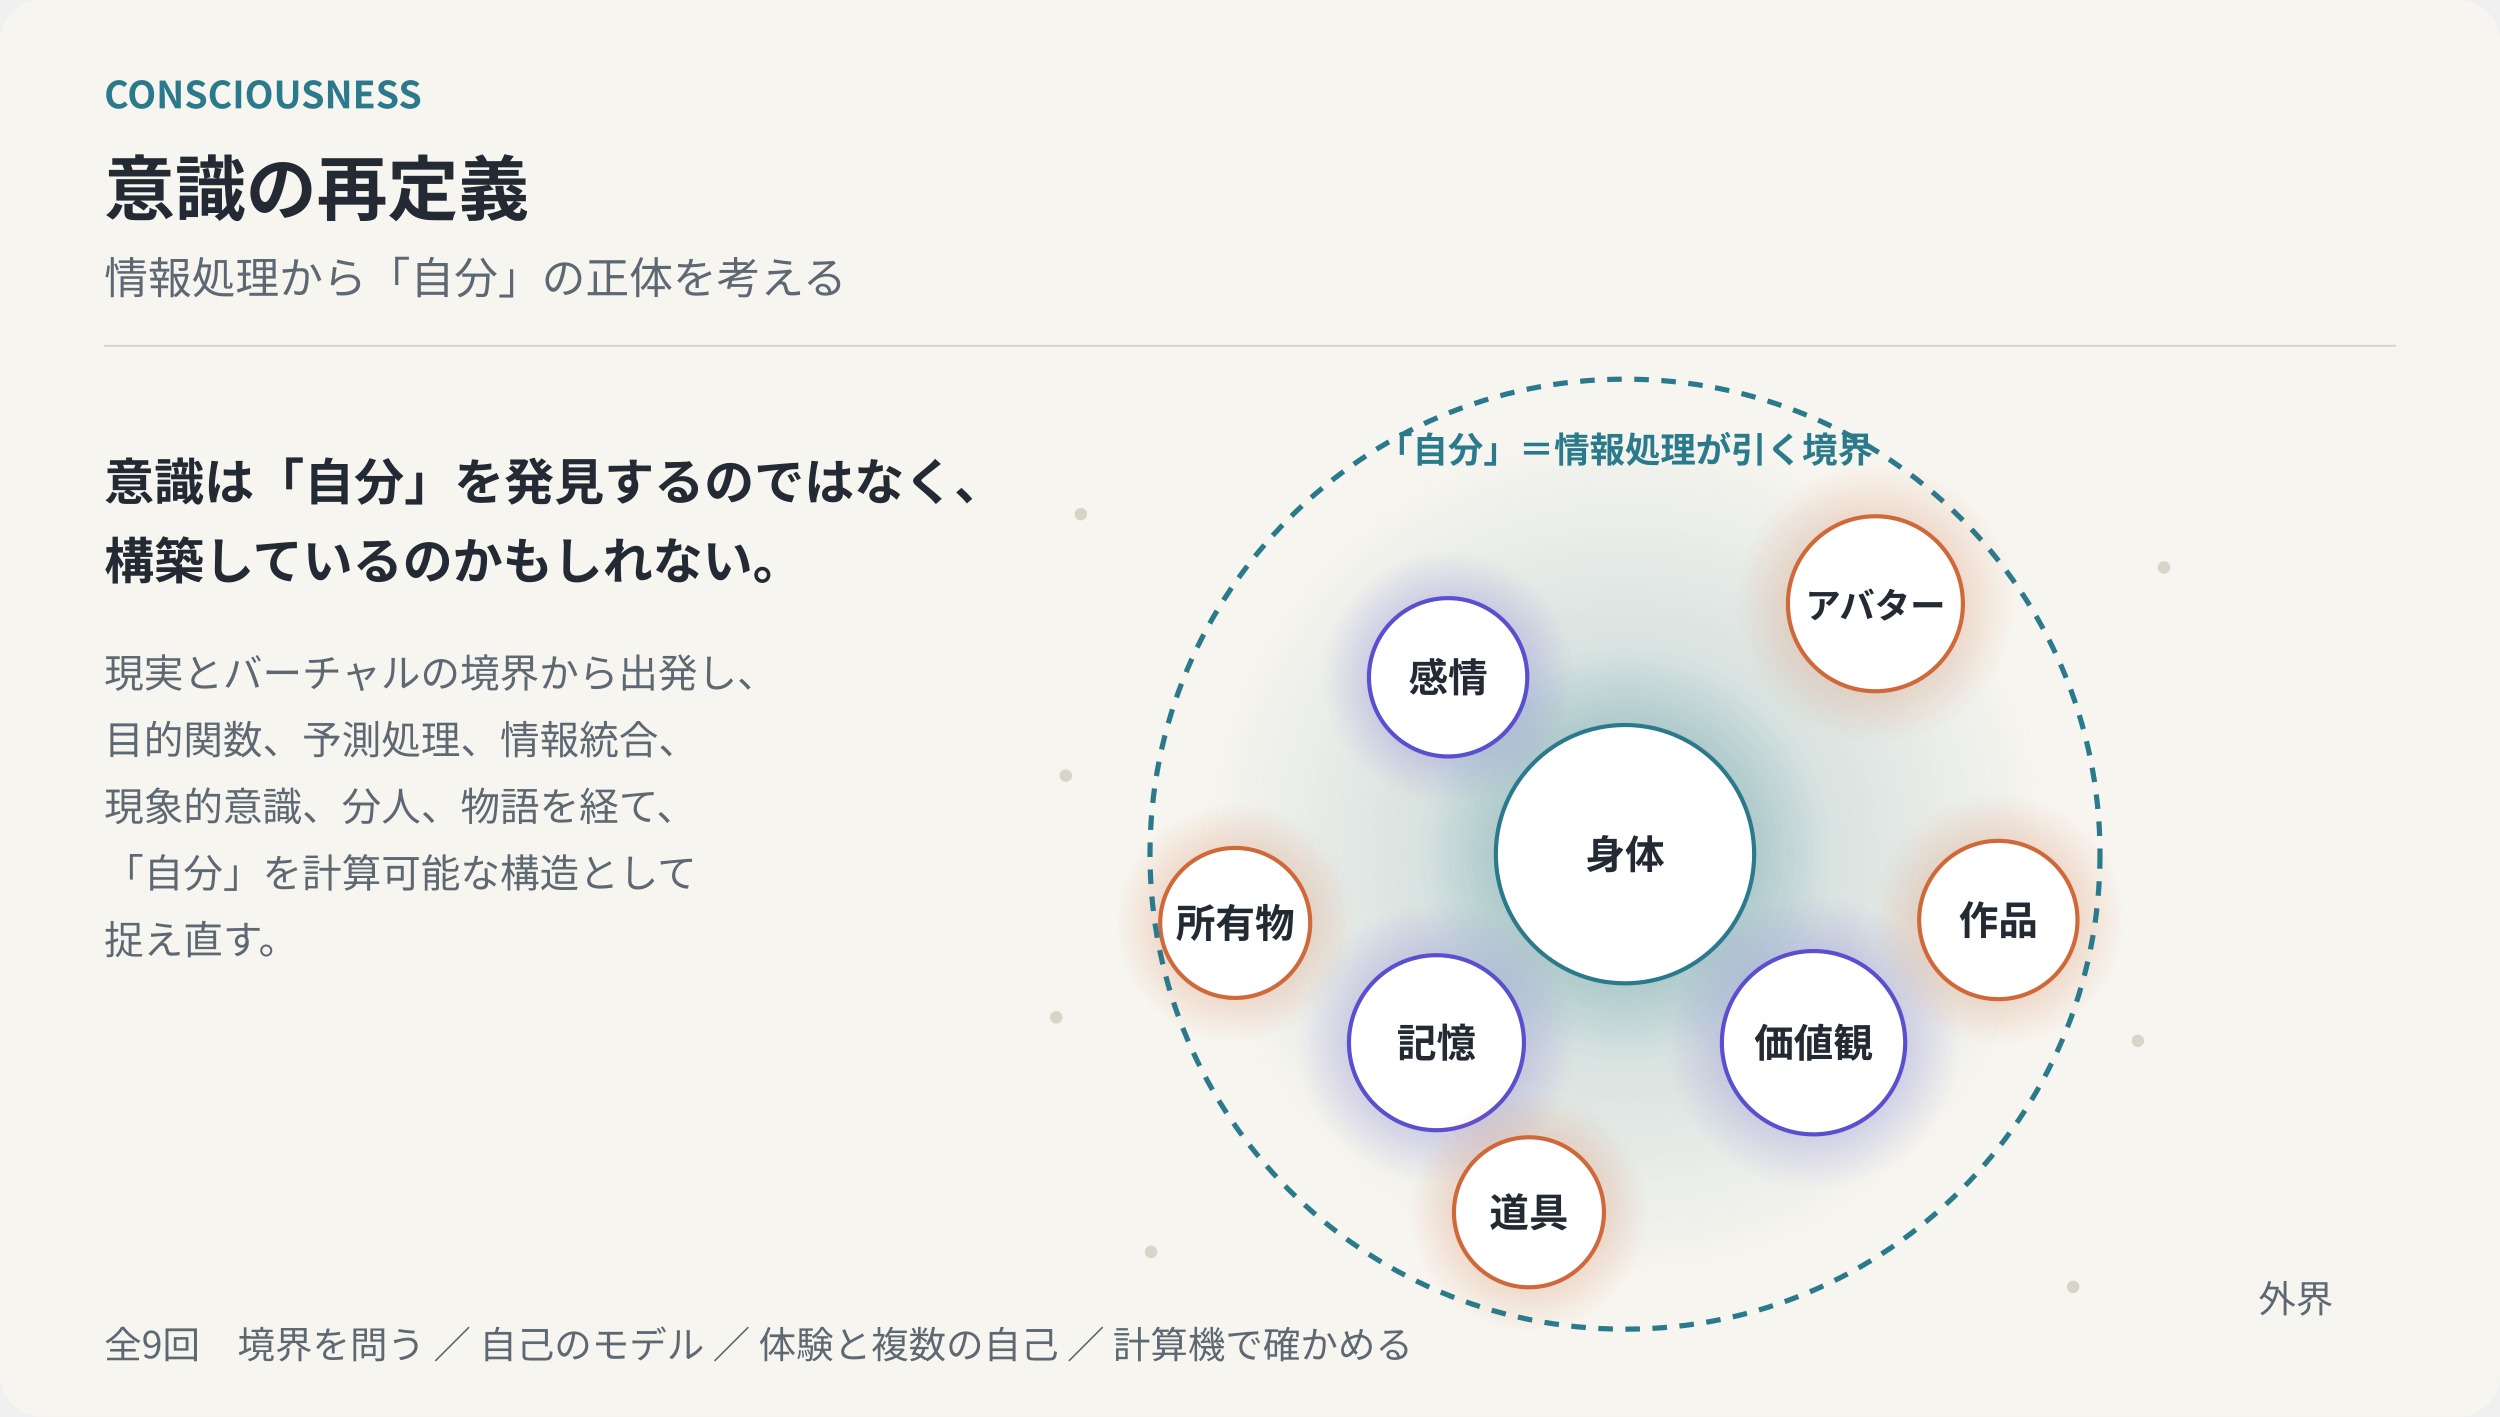
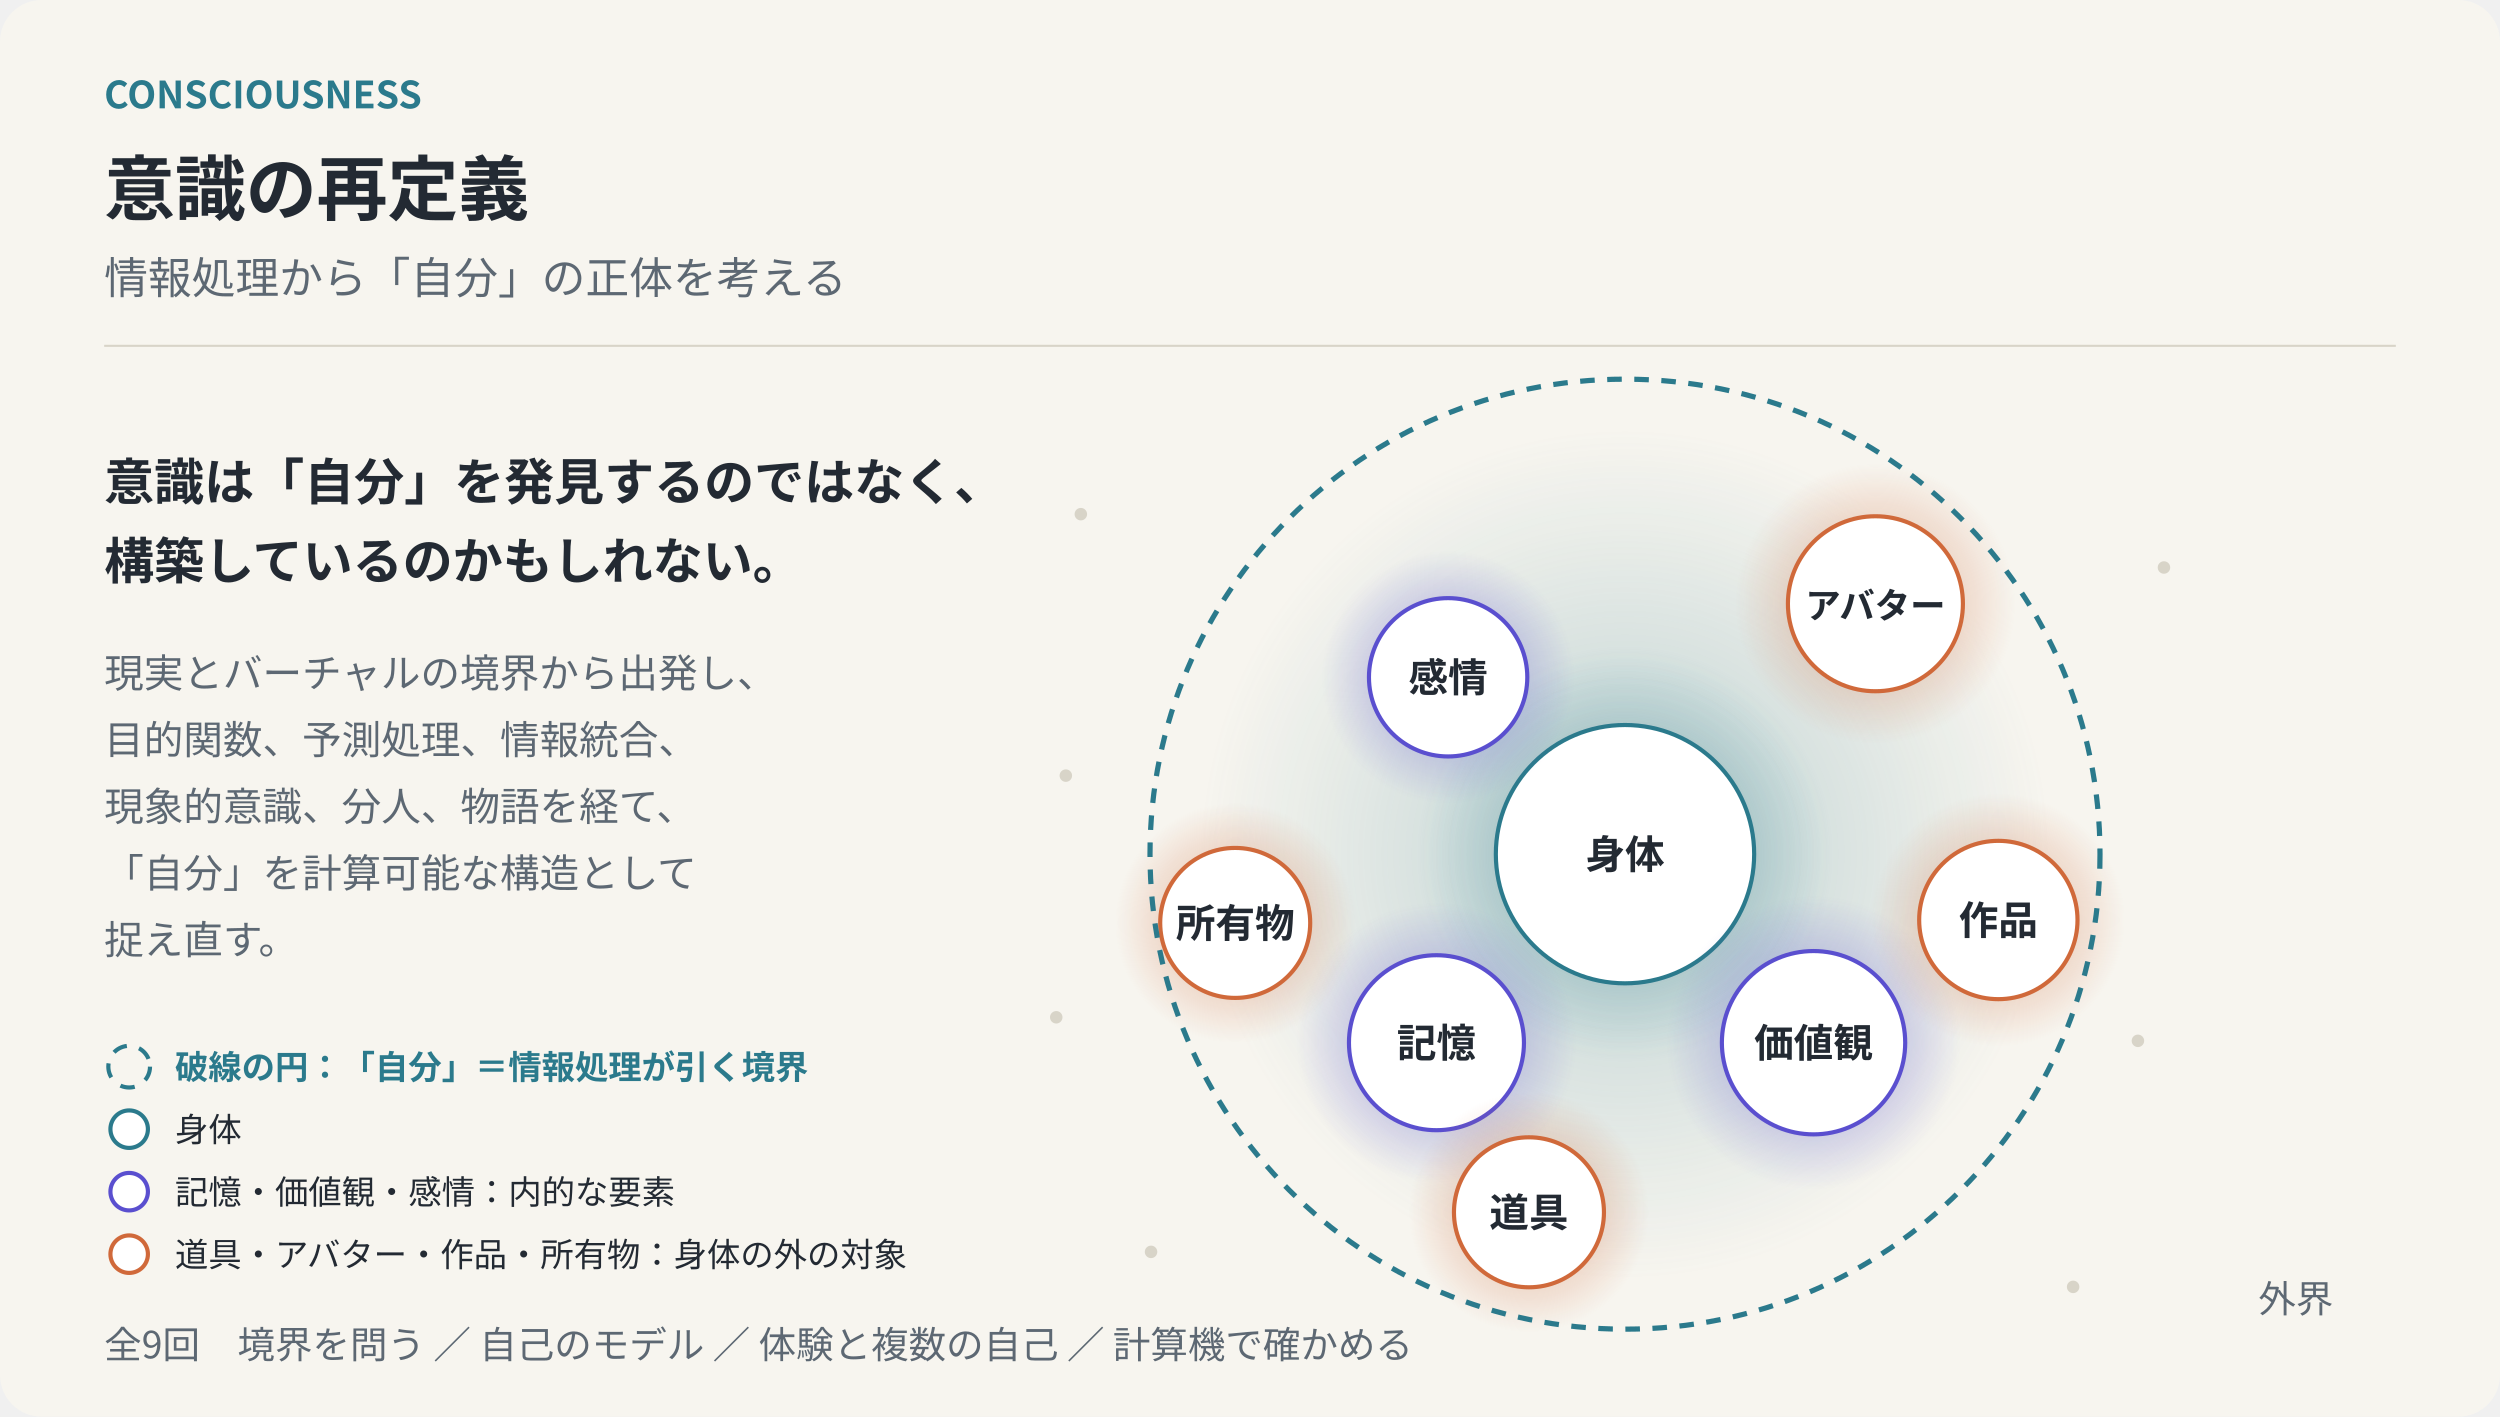
<svg xmlns="http://www.w3.org/2000/svg" width="1200" height="680" viewBox="0 0 1200 680" role="img" aria-labelledby="title desc">
  <defs>
    <marker id="arrow" markerWidth="10" markerHeight="10" refX="8" refY="5" orient="auto-start-reverse">
      <path d="M1,1 L9,5 L1,9" fill="none" stroke="#5d6873" stroke-width="1.4" />
    </marker>
    <marker id="arrow-teal" markerWidth="10" markerHeight="10" refX="8" refY="5" orient="auto-start-reverse">
      <path d="M1,1 L9,5 L1,9" fill="none" stroke="#2b7a8c" stroke-width="1.6" />
    </marker>
    <marker id="arrow-terra" markerWidth="10" markerHeight="10" refX="8" refY="5" orient="auto-start-reverse">
      <path d="M1,1 L9,5 L1,9" fill="none" stroke="#d0693a" stroke-width="1.6" />
    </marker>
    <marker id="arrow-indigo" markerWidth="10" markerHeight="10" refX="8" refY="5" orient="auto-start-reverse">
      <path d="M1,1 L9,5 L1,9" fill="none" stroke="#5a4fcf" stroke-width="1.6" />
    </marker>
    <marker id="arrow-ink" markerWidth="10" markerHeight="10" refX="8" refY="5" orient="auto-start-reverse">
      <path d="M1,1 L9,5 L1,9" fill="none" stroke="#232a33" stroke-width="1.6" />
    </marker>
    <radialGradient id="g00-1">
      <stop offset="0" stop-color="#2b7a8c" stop-opacity="0.28" />
      <stop offset="0.55" stop-color="#2b7a8c" stop-opacity="0.13" />
      <stop offset="1" stop-color="#2b7a8c" stop-opacity="0" />
    </radialGradient>
    <radialGradient id="g00-2">
      <stop offset="0" stop-color="#2b7a8c" stop-opacity="0.5" />
      <stop offset="0.55" stop-color="#2b7a8c" stop-opacity="0.23" />
      <stop offset="1" stop-color="#2b7a8c" stop-opacity="0" />
    </radialGradient>
    <radialGradient id="g00-3">
      <stop offset="0" stop-color="#5a4fcf" stop-opacity="0.5" />
      <stop offset="0.55" stop-color="#5a4fcf" stop-opacity="0.23" />
      <stop offset="1" stop-color="#5a4fcf" stop-opacity="0" />
    </radialGradient>
    <radialGradient id="g00-4">
      <stop offset="0" stop-color="#5a4fcf" stop-opacity="0.5" />
      <stop offset="0.55" stop-color="#5a4fcf" stop-opacity="0.23" />
      <stop offset="1" stop-color="#5a4fcf" stop-opacity="0" />
    </radialGradient>
    <radialGradient id="g00-5">
      <stop offset="0" stop-color="#5a4fcf" stop-opacity="0.5" />
      <stop offset="0.55" stop-color="#5a4fcf" stop-opacity="0.23" />
      <stop offset="1" stop-color="#5a4fcf" stop-opacity="0" />
    </radialGradient>
    <radialGradient id="g00-6">
      <stop offset="0" stop-color="#d0693a" stop-opacity="0.5" />
      <stop offset="0.55" stop-color="#d0693a" stop-opacity="0.23" />
      <stop offset="1" stop-color="#d0693a" stop-opacity="0" />
    </radialGradient>
    <radialGradient id="g00-7">
      <stop offset="0" stop-color="#d0693a" stop-opacity="0.5" />
      <stop offset="0.55" stop-color="#d0693a" stop-opacity="0.23" />
      <stop offset="1" stop-color="#d0693a" stop-opacity="0" />
    </radialGradient>
    <radialGradient id="g00-8">
      <stop offset="0" stop-color="#d0693a" stop-opacity="0.5" />
      <stop offset="0.55" stop-color="#d0693a" stop-opacity="0.23" />
      <stop offset="1" stop-color="#d0693a" stop-opacity="0" />
    </radialGradient>
    <radialGradient id="g00-9">
      <stop offset="0" stop-color="#d0693a" stop-opacity="0.5" />
      <stop offset="0.55" stop-color="#d0693a" stop-opacity="0.23" />
      <stop offset="1" stop-color="#d0693a" stop-opacity="0" />
    </radialGradient>
  </defs>
  <rect width="1200" height="680" rx="20" fill="#f7f5ef" />
  <g font-family="system-ui, -apple-system, &quot;Hiragino Kaku Gothic ProN&quot;, &quot;Noto Sans CJK JP&quot;, Meiryo, sans-serif">
    <text x="50.0" y="52.0" fill="#2b7a8c" font-size="18" text-anchor="start" font-weight="700">CONSCIOUSNESS</text>
    <text x="50.0" y="103.0" fill="#232a33" font-size="34" text-anchor="start" font-weight="700">意識の再定義</text>
    <text x="50.0" y="141.0" fill="#5d6873" font-size="21" text-anchor="start" font-weight="400">情報処理から「自分」の正体を考える</text>
    <line x1="50.0" y1="166.0" x2="1150.0" y2="166.0" stroke="#d8d4c8" stroke-width="1" />
    <circle cx="780.0" cy="410.0" r="205" fill="url(#g00-1)" />
    <circle cx="780.0" cy="410.0" r="99.2" fill="url(#g00-2)" />
    <circle cx="780.0" cy="410.0" r="62" fill="#ffffff" />
    <circle cx="780.0" cy="410.0" r="62" fill="none" stroke="#2b7a8c" stroke-width="2" />
    <text x="780.0" y="417.0" fill="#232a33" font-size="19" text-anchor="middle" font-weight="700">身体</text>
    <circle cx="689.5" cy="500.5" r="67.2" fill="url(#g00-3)" />
    <circle cx="689.5" cy="500.5" r="42" fill="#ffffff" />
    <circle cx="689.5" cy="500.5" r="42" fill="none" stroke="#5a4fcf" stroke-width="2" />
    <text x="689.5" y="507.5" fill="#232a33" font-size="19" text-anchor="middle" font-weight="700">記憶</text>
    <circle cx="870.5" cy="500.5" r="70.4" fill="url(#g00-4)" />
    <circle cx="870.5" cy="500.5" r="44" fill="#ffffff" />
    <circle cx="870.5" cy="500.5" r="44" fill="none" stroke="#5a4fcf" stroke-width="2" />
    <text x="870.5" y="507.5" fill="#232a33" font-size="19" text-anchor="middle" font-weight="700">価値観</text>
    <circle cx="695.1" cy="325.1" r="60.8" fill="url(#g00-5)" />
    <circle cx="695.1" cy="325.1" r="38" fill="#ffffff" />
    <circle cx="695.1" cy="325.1" r="38" fill="none" stroke="#5a4fcf" stroke-width="2" />
    <text x="695.1" y="332.1" fill="#232a33" font-size="19" text-anchor="middle" font-weight="700">感情</text>
    <circle cx="733.9" cy="581.9" r="57.6" fill="url(#g00-6)" />
    <circle cx="733.9" cy="581.9" r="36" fill="#ffffff" />
    <circle cx="733.9" cy="581.9" r="36" fill="none" stroke="#d0693a" stroke-width="2" />
    <text x="733.9" y="588.9" fill="#232a33" font-size="19" text-anchor="middle" font-weight="700">道具</text>
    <circle cx="900.2" cy="289.8" r="67.2" fill="url(#g00-7)" />
    <circle cx="900.2" cy="289.8" r="42" fill="#ffffff" />
    <circle cx="900.2" cy="289.8" r="42" fill="none" stroke="#d0693a" stroke-width="2" />
    <text x="900.2" y="296.8" fill="#232a33" font-size="17" text-anchor="middle" font-weight="700">アバター</text>
    <circle cx="959.2" cy="441.6" r="60.8" fill="url(#g00-8)" />
    <circle cx="959.2" cy="441.6" r="38" fill="#ffffff" />
    <circle cx="959.2" cy="441.6" r="38" fill="none" stroke="#d0693a" stroke-width="2" />
    <text x="959.2" y="448.6" fill="#232a33" font-size="19" text-anchor="middle" font-weight="700">作品</text>
    <circle cx="592.9" cy="443.0" r="57.6" fill="url(#g00-9)" />
    <circle cx="592.9" cy="443.0" r="36" fill="#ffffff" />
    <circle cx="592.9" cy="443.0" r="36" fill="none" stroke="#d0693a" stroke-width="2" />
    <text x="592.9" y="450.0" fill="#232a33" font-size="19" text-anchor="middle" font-weight="700">所有物</text>
    <circle cx="780.0" cy="410.0" r="228" fill="none" stroke="#2b7a8c" stroke-width="2.5" stroke-dasharray="7 6" />
-     <text x="780.0" y="222.0" fill="#2b7a8c" font-size="17" text-anchor="middle" font-weight="700">「自分」＝情報処理が引く境界</text>
    <text x="1120.0" y="630.0" fill="#5d6873" font-size="18" text-anchor="end" font-weight="400">外界</text>
    <circle cx="1026.2" cy="499.6" r="3" fill="#d8d4c8" />
    <circle cx="995.1" cy="617.7" r="3" fill="#d8d4c8" />
    <circle cx="552.5" cy="600.9" r="3" fill="#d8d4c8" />
    <circle cx="507.0" cy="488.3" r="3" fill="#d8d4c8" />
    <circle cx="511.6" cy="372.3" r="3" fill="#d8d4c8" />
    <circle cx="518.8" cy="246.8" r="3" fill="#d8d4c8" />
    <circle cx="1038.7" cy="272.4" r="3" fill="#d8d4c8" />
    <text x="50.0" y="240.0" fill="#232a33" font-size="24" text-anchor="start" font-weight="700">意識は「自分」を発見するのではなく、</text>
    <text x="50.0" y="278.0" fill="#232a33" font-size="24" text-anchor="start" font-weight="700">構築しているのかもしれない。</text>
    <text x="50.0" y="330.0" fill="#5d6873" font-size="19" text-anchor="start" font-weight="400">現実とバーチャルの境界から出発し、</text>
    <text x="50.0" y="362.0" fill="#5d6873" font-size="19" text-anchor="start" font-weight="400">目的関数、予測処理、情報統合、</text>
    <text x="50.0" y="394.0" fill="#5d6873" font-size="19" text-anchor="start" font-weight="400">現象的意識、分人、物語を経て、</text>
    <text x="50.0" y="426.0" fill="#5d6873" font-size="19" text-anchor="start" font-weight="400">「自分」を計算可能な構造として</text>
    <text x="50.0" y="458.0" fill="#5d6873" font-size="19" text-anchor="start" font-weight="400">捉え直す。</text>
+     <circle cx="62.0" cy="512.0" r="10" fill="none" stroke="#2b7a8c" stroke-width="2" stroke-dasharray="7 6" />
+     <text x="84.0" y="518.0" fill="#2b7a8c" font-size="16" text-anchor="start" font-weight="700">破線の円：「自分」＝情報処理が引く境界</text>
+     <circle cx="62.0" cy="542.0" r="9" fill="#ffffff" />
+     <circle cx="62.0" cy="542.0" r="9" fill="none" stroke="#2b7a8c" stroke-width="2" />
+     <text x="84.0" y="548.0" fill="#232a33" font-size="16" text-anchor="start" font-weight="400">身体</text>
+     <circle cx="62.0" cy="572.0" r="9" fill="#ffffff" />
+     <circle cx="62.0" cy="572.0" r="9" fill="none" stroke="#5a4fcf" stroke-width="2" />
+     <text x="84.0" y="578.0" fill="#232a33" font-size="16" text-anchor="start" font-weight="400">記憶・価値観・感情：内的な要素</text>
+     <circle cx="62.0" cy="602.0" r="9" fill="#ffffff" />
+     <circle cx="62.0" cy="602.0" r="9" fill="none" stroke="#d0693a" stroke-width="2" />
+     <text x="84.0" y="608.0" fill="#232a33" font-size="16" text-anchor="start" font-weight="400">道具・アバター・作品・所有物：身体の外の対象</text>
    <text x="50.0" y="652.0" fill="#5d6873" font-size="18" text-anchor="start" font-weight="400">全9回　境界を問う ／ 自己のモデル ／ 体験と複数の自己 ／ 計算機で確かめる</text>
  </g>
</svg>
